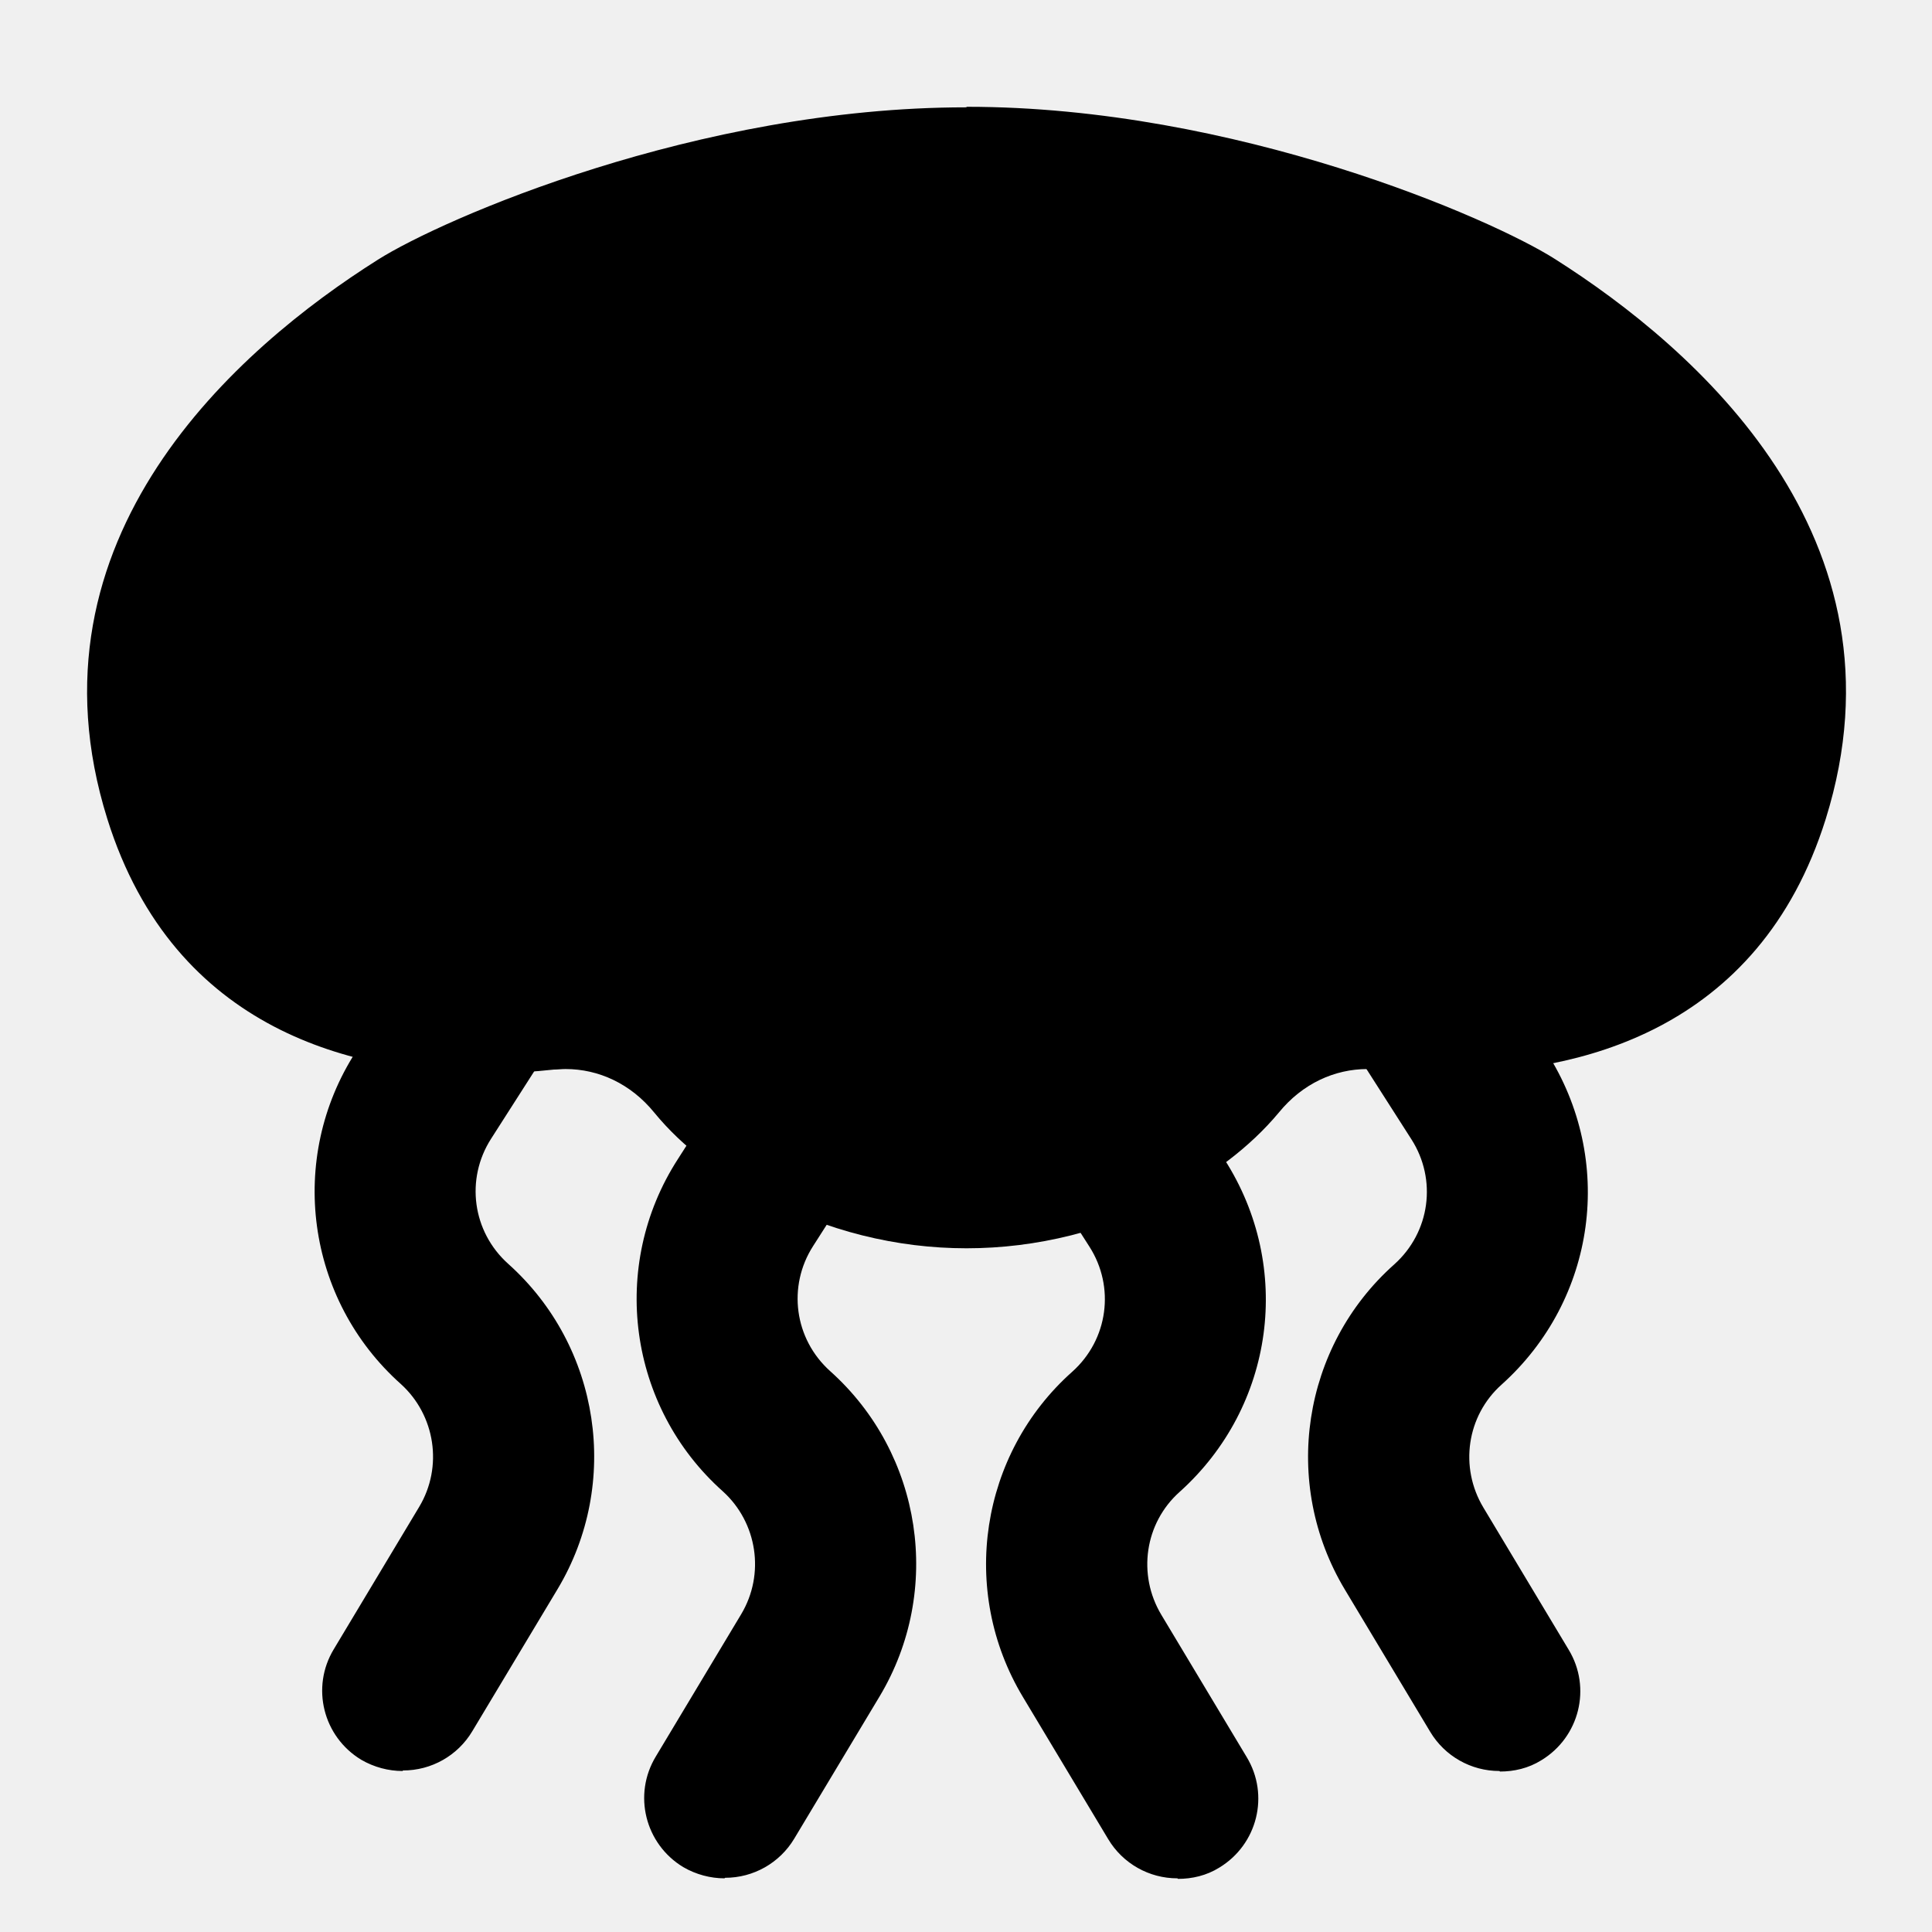
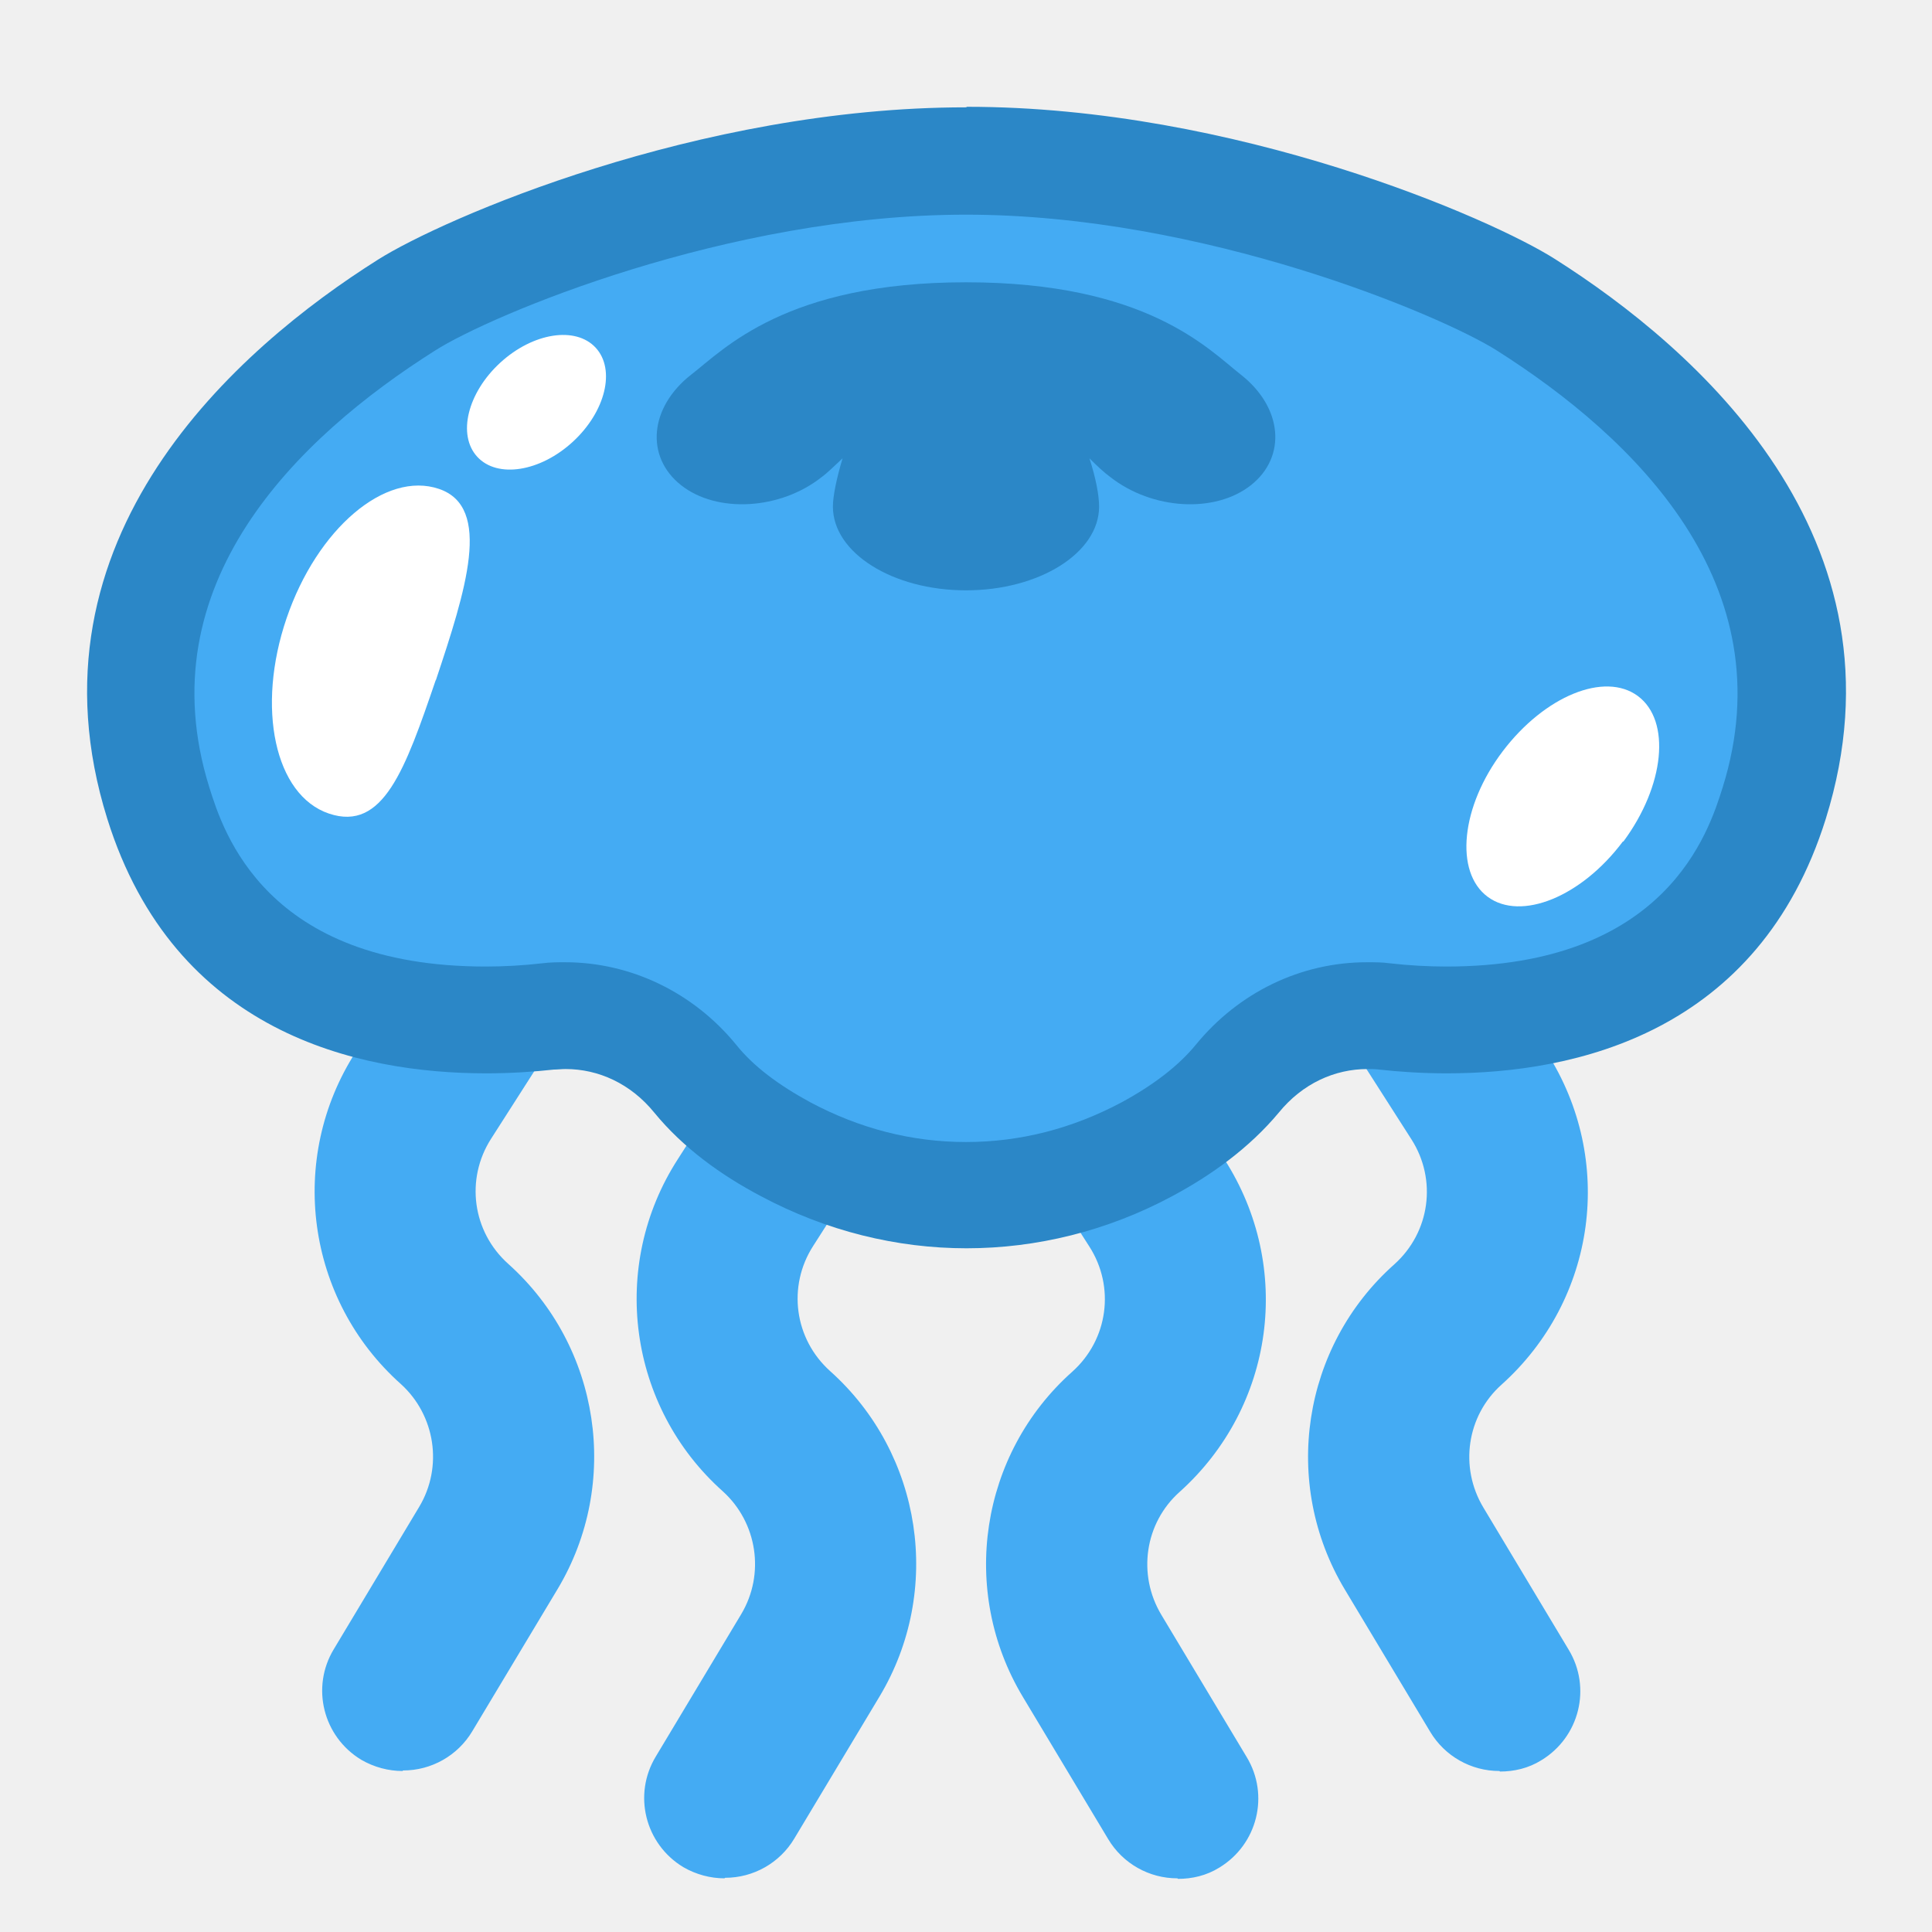
<svg xmlns="http://www.w3.org/2000/svg" viewBox="0 0 36 36">
-   <path d="M13.5 35c-.26 0-.53-.07-.77-.21-.71-.43-.94-1.35-.51-2.06l1.59-2.65c.45-.75.3-1.71-.34-2.29a4.804 4.804 0 0 1-.84-6.19l2.2-3.44c.45-.7 1.37-.9 2.07-.45.7.45.9 1.37.45 2.07l-2.2 3.44c-.48.75-.35 1.73.32 2.33 1.72 1.54 2.1 4.09.92 6.06l-1.59 2.65a1.5 1.5 0 0 1-1.29.73Zm-6-2c-.26 0-.53-.07-.77-.21-.71-.43-.94-1.35-.51-2.06l1.59-2.65c.45-.75.3-1.71-.34-2.29a4.804 4.804 0 0 1-.84-6.19l2.2-3.44c.45-.7 1.37-.9 2.07-.45.7.45.9 1.38.45 2.07l-2.2 3.44c-.48.75-.35 1.73.32 2.33 1.72 1.54 2.1 4.09.92 6.06L8.8 32.26a1.5 1.5 0 0 1-1.29.73Zm14.44 2a1.5 1.5 0 0 1-1.29-.73l-1.59-2.65c-1.19-1.98-.8-4.53.92-6.06.67-.6.8-1.58.32-2.33l-2.2-3.44a1.499 1.499 0 0 1 2.52-1.62l2.2 3.44c1.28 2 .93 4.6-.84 6.19-.65.58-.79 1.54-.34 2.29l1.59 2.65c.43.71.2 1.63-.51 2.06-.24.15-.51.21-.77.21Zm6-2a1.5 1.5 0 0 1-1.29-.73l-1.59-2.65c-1.19-1.98-.8-4.53.92-6.06.67-.6.8-1.58.32-2.33l-2.2-3.44a1.499 1.499 0 0 1 2.52-1.62l2.2 3.44c1.28 2 .93 4.6-.84 6.19-.65.58-.79 1.54-.34 2.29l1.59 2.65c.43.71.2 1.63-.51 2.06-.24.15-.51.21-.77.21Z" class="cls-3" />
-   <path d="M18 22.27c-1.17 0-2.3-.29-3.36-.85-.71-.38-1.28-.82-1.68-1.31-.61-.75-1.5-1.17-2.42-1.17-.11 0-.21 0-.32.02-.33.04-.72.06-1.15.06-3.21 0-5.26-1.36-6.1-4.04C1.6 10.6 4.73 7.51 7.59 5.7c1.13-.72 5.7-2.68 10.42-2.68S27.3 4.99 28.43 5.7c2.87 1.82 6 4.9 4.62 9.28-.84 2.68-2.89 4.04-6.1 4.04-.43 0-.82-.03-1.15-.06-.11-.01-.21-.02-.32-.02-.92 0-1.81.43-2.42 1.17-.41.5-.97.94-1.68 1.32-1.06.57-2.2.85-3.36.85Z" class="cls-3" />
-   <path d="M18 4c4.44 0 8.86 1.88 9.89 2.53 2.57 1.63 5.39 4.36 4.21 8.14-.26.83-1.05 3.34-5.15 3.34-.34 0-.7-.02-1.05-.06-.14-.02-.28-.02-.43-.02-1.23 0-2.39.56-3.19 1.54-.32.39-.79.75-1.38 1.07-.92.49-1.89.74-2.9.74s-1.98-.25-2.9-.74c-.59-.32-1.06-.67-1.38-1.07-.8-.98-1.97-1.54-3.19-1.54-.14 0-.28 0-.43.02-.35.04-.7.06-1.05.06-4.1 0-4.89-2.51-5.15-3.34-1.18-3.78 1.63-6.51 4.21-8.14C9.13 5.88 13.55 4 18 4m0-2C13 2 8.24 4.08 7.04 4.84 4.44 6.48.36 10.02 2 15.26 3.25 19.25 6.67 20 9.06 20c.47 0 .89-.03 1.26-.07.07 0 .14-.01.22-.01.61 0 1.21.27 1.65.81.54.66 1.25 1.17 1.99 1.56 1.22.65 2.53.97 3.83.97s2.62-.32 3.83-.97c.73-.39 1.44-.9 1.99-1.56.44-.54 1.04-.81 1.65-.81.07 0 .14 0 .22.01.36.04.79.07 1.26.07 2.39 0 5.81-.75 7.06-4.74 1.64-5.25-2.44-8.78-5.04-10.43-1.19-.76-5.96-2.84-10.96-2.84Z" class="cls-2" />
-   <path d="M8.12 12.67c-.57 1.67-.98 2.83-1.99 2.49s-1.36-1.97-.79-3.64 1.84-2.75 2.84-2.41.5 1.89-.06 3.57Z" class="cls-1" />
-   <path d="M23.12 6.98c-.61-.48-1.76-1.72-5.12-1.72s-4.51 1.25-5.12 1.72c-.78.61-.86 1.53-.19 2.06.67.53 1.85.46 2.62-.15.11-.08.24-.21.39-.35-.11.37-.18.7-.18.9 0 .86 1.11 1.56 2.48 1.56s2.48-.7 2.48-1.56c0-.21-.06-.53-.18-.9.15.15.28.27.39.35.78.61 1.95.68 2.62.15.67-.53.59-1.45-.19-2.06" class="cls-2" />
-   <ellipse cx="10" cy="7.5" class="cls-1" rx="1.5" ry="1" transform="rotate(-42.63 9.993 7.502)" />
-   <path d="M30.24 15.68c-.77 1.03-1.9 1.49-2.52 1.03s-.5-1.68.28-2.71 1.9-1.49 2.52-1.03.5 1.67-.27 2.71Z" class="cls-1" />
+   <path fill="#44abf3" d="M13.5 35c-.26 0-.53-.07-.77-.21-.71-.43-.94-1.35-.51-2.06l1.59-2.65c.45-.75.3-1.71-.34-2.29a4.804 4.804 0 0 1-.84-6.19l2.2-3.44c.45-.7 1.37-.9 2.07-.45.7.45.9 1.37.45 2.07l-2.2 3.44c-.48.75-.35 1.73.32 2.33 1.72 1.54 2.1 4.09.92 6.06l-1.59 2.65a1.5 1.5 0 0 1-1.29.73Zm-6-2c-.26 0-.53-.07-.77-.21-.71-.43-.94-1.35-.51-2.06l1.59-2.65c.45-.75.3-1.71-.34-2.29a4.804 4.804 0 0 1-.84-6.19l2.2-3.44c.45-.7 1.37-.9 2.07-.45.7.45.9 1.38.45 2.07l-2.2 3.44c-.48.75-.35 1.73.32 2.33 1.72 1.54 2.1 4.09.92 6.06L8.8 32.26a1.5 1.5 0 0 1-1.29.73Zm14.44 2a1.5 1.5 0 0 1-1.29-.73l-1.59-2.65c-1.19-1.98-.8-4.53.92-6.06.67-.6.8-1.58.32-2.33l-2.2-3.44a1.499 1.499 0 0 1 2.52-1.62l2.2 3.44c1.28 2 .93 4.6-.84 6.19-.65.58-.79 1.54-.34 2.29l1.59 2.65c.43.71.2 1.63-.51 2.06-.24.15-.51.21-.77.21Zm6-2a1.5 1.5 0 0 1-1.29-.73l-1.59-2.65c-1.19-1.98-.8-4.53.92-6.06.67-.6.8-1.58.32-2.33l-2.2-3.44a1.499 1.499 0 0 1 2.52-1.62l2.2 3.44c1.28 2 .93 4.6-.84 6.19-.65.58-.79 1.54-.34 2.29l1.59 2.65c.43.71.2 1.63-.51 2.06-.24.15-.51.21-.77.21Z" />
+   <path fill="#44abf3" d="M18 22.27c-1.17 0-2.3-.29-3.36-.85-.71-.38-1.28-.82-1.68-1.31-.61-.75-1.5-1.17-2.42-1.17-.11 0-.21 0-.32.02-.33.04-.72.06-1.15.06-3.21 0-5.26-1.36-6.1-4.04C1.6 10.6 4.73 7.51 7.59 5.7c1.13-.72 5.7-2.68 10.42-2.68S27.3 4.99 28.43 5.7c2.87 1.82 6 4.9 4.62 9.28-.84 2.68-2.89 4.04-6.1 4.04-.43 0-.82-.03-1.15-.06-.11-.01-.21-.02-.32-.02-.92 0-1.81.43-2.42 1.17-.41.5-.97.94-1.68 1.32-1.06.57-2.2.85-3.36.85Z" />
+   <path fill="#2b87c7" d="M18 4c4.44 0 8.86 1.88 9.89 2.53 2.57 1.63 5.39 4.36 4.21 8.14-.26.83-1.05 3.34-5.15 3.34-.34 0-.7-.02-1.05-.06-.14-.02-.28-.02-.43-.02-1.23 0-2.39.56-3.19 1.54-.32.39-.79.75-1.38 1.07-.92.49-1.89.74-2.9.74s-1.98-.25-2.9-.74c-.59-.32-1.06-.67-1.38-1.07-.8-.98-1.97-1.54-3.19-1.54-.14 0-.28 0-.43.02-.35.04-.7.06-1.05.06-4.1 0-4.89-2.51-5.15-3.34-1.18-3.78 1.63-6.51 4.21-8.14C9.13 5.88 13.55 4 18 4m0-2C13 2 8.24 4.08 7.04 4.84 4.44 6.48.36 10.02 2 15.26 3.25 19.25 6.67 20 9.06 20c.47 0 .89-.03 1.26-.07.07 0 .14-.01.22-.01.61 0 1.21.27 1.65.81.54.66 1.25 1.17 1.99 1.56 1.22.65 2.53.97 3.83.97s2.62-.32 3.83-.97c.73-.39 1.44-.9 1.99-1.56.44-.54 1.04-.81 1.65-.81.07 0 .14 0 .22.01.36.04.79.07 1.26.07 2.39 0 5.81-.75 7.06-4.74 1.64-5.25-2.44-8.78-5.04-10.43-1.19-.76-5.96-2.84-10.96-2.84Z" />
+   <path fill="#fff" d="M8.12 12.67c-.57 1.67-.98 2.83-1.99 2.49s-1.36-1.97-.79-3.64 1.84-2.75 2.84-2.41.5 1.89-.06 3.57Z" />
+   <path fill="#2b87c7" d="M23.12 6.98c-.61-.48-1.76-1.72-5.12-1.72s-4.51 1.25-5.12 1.72c-.78.61-.86 1.53-.19 2.06.67.53 1.85.46 2.62-.15.11-.08.24-.21.39-.35-.11.37-.18.7-.18.9 0 .86 1.11 1.56 2.48 1.56s2.48-.7 2.48-1.56c0-.21-.06-.53-.18-.9.15.15.28.27.39.35.78.61 1.95.68 2.62.15.67-.53.59-1.45-.19-2.06" />
+   <ellipse cx="10" cy="7.5" fill="#fff" rx="1.5" ry="1" transform="rotate(-42.63 9.993 7.502)" />
+   <path fill="#fff" d="M30.24 15.68c-.77 1.03-1.9 1.49-2.52 1.03s-.5-1.68.28-2.71 1.9-1.49 2.52-1.03.5 1.67-.27 2.71Z" />
</svg>
